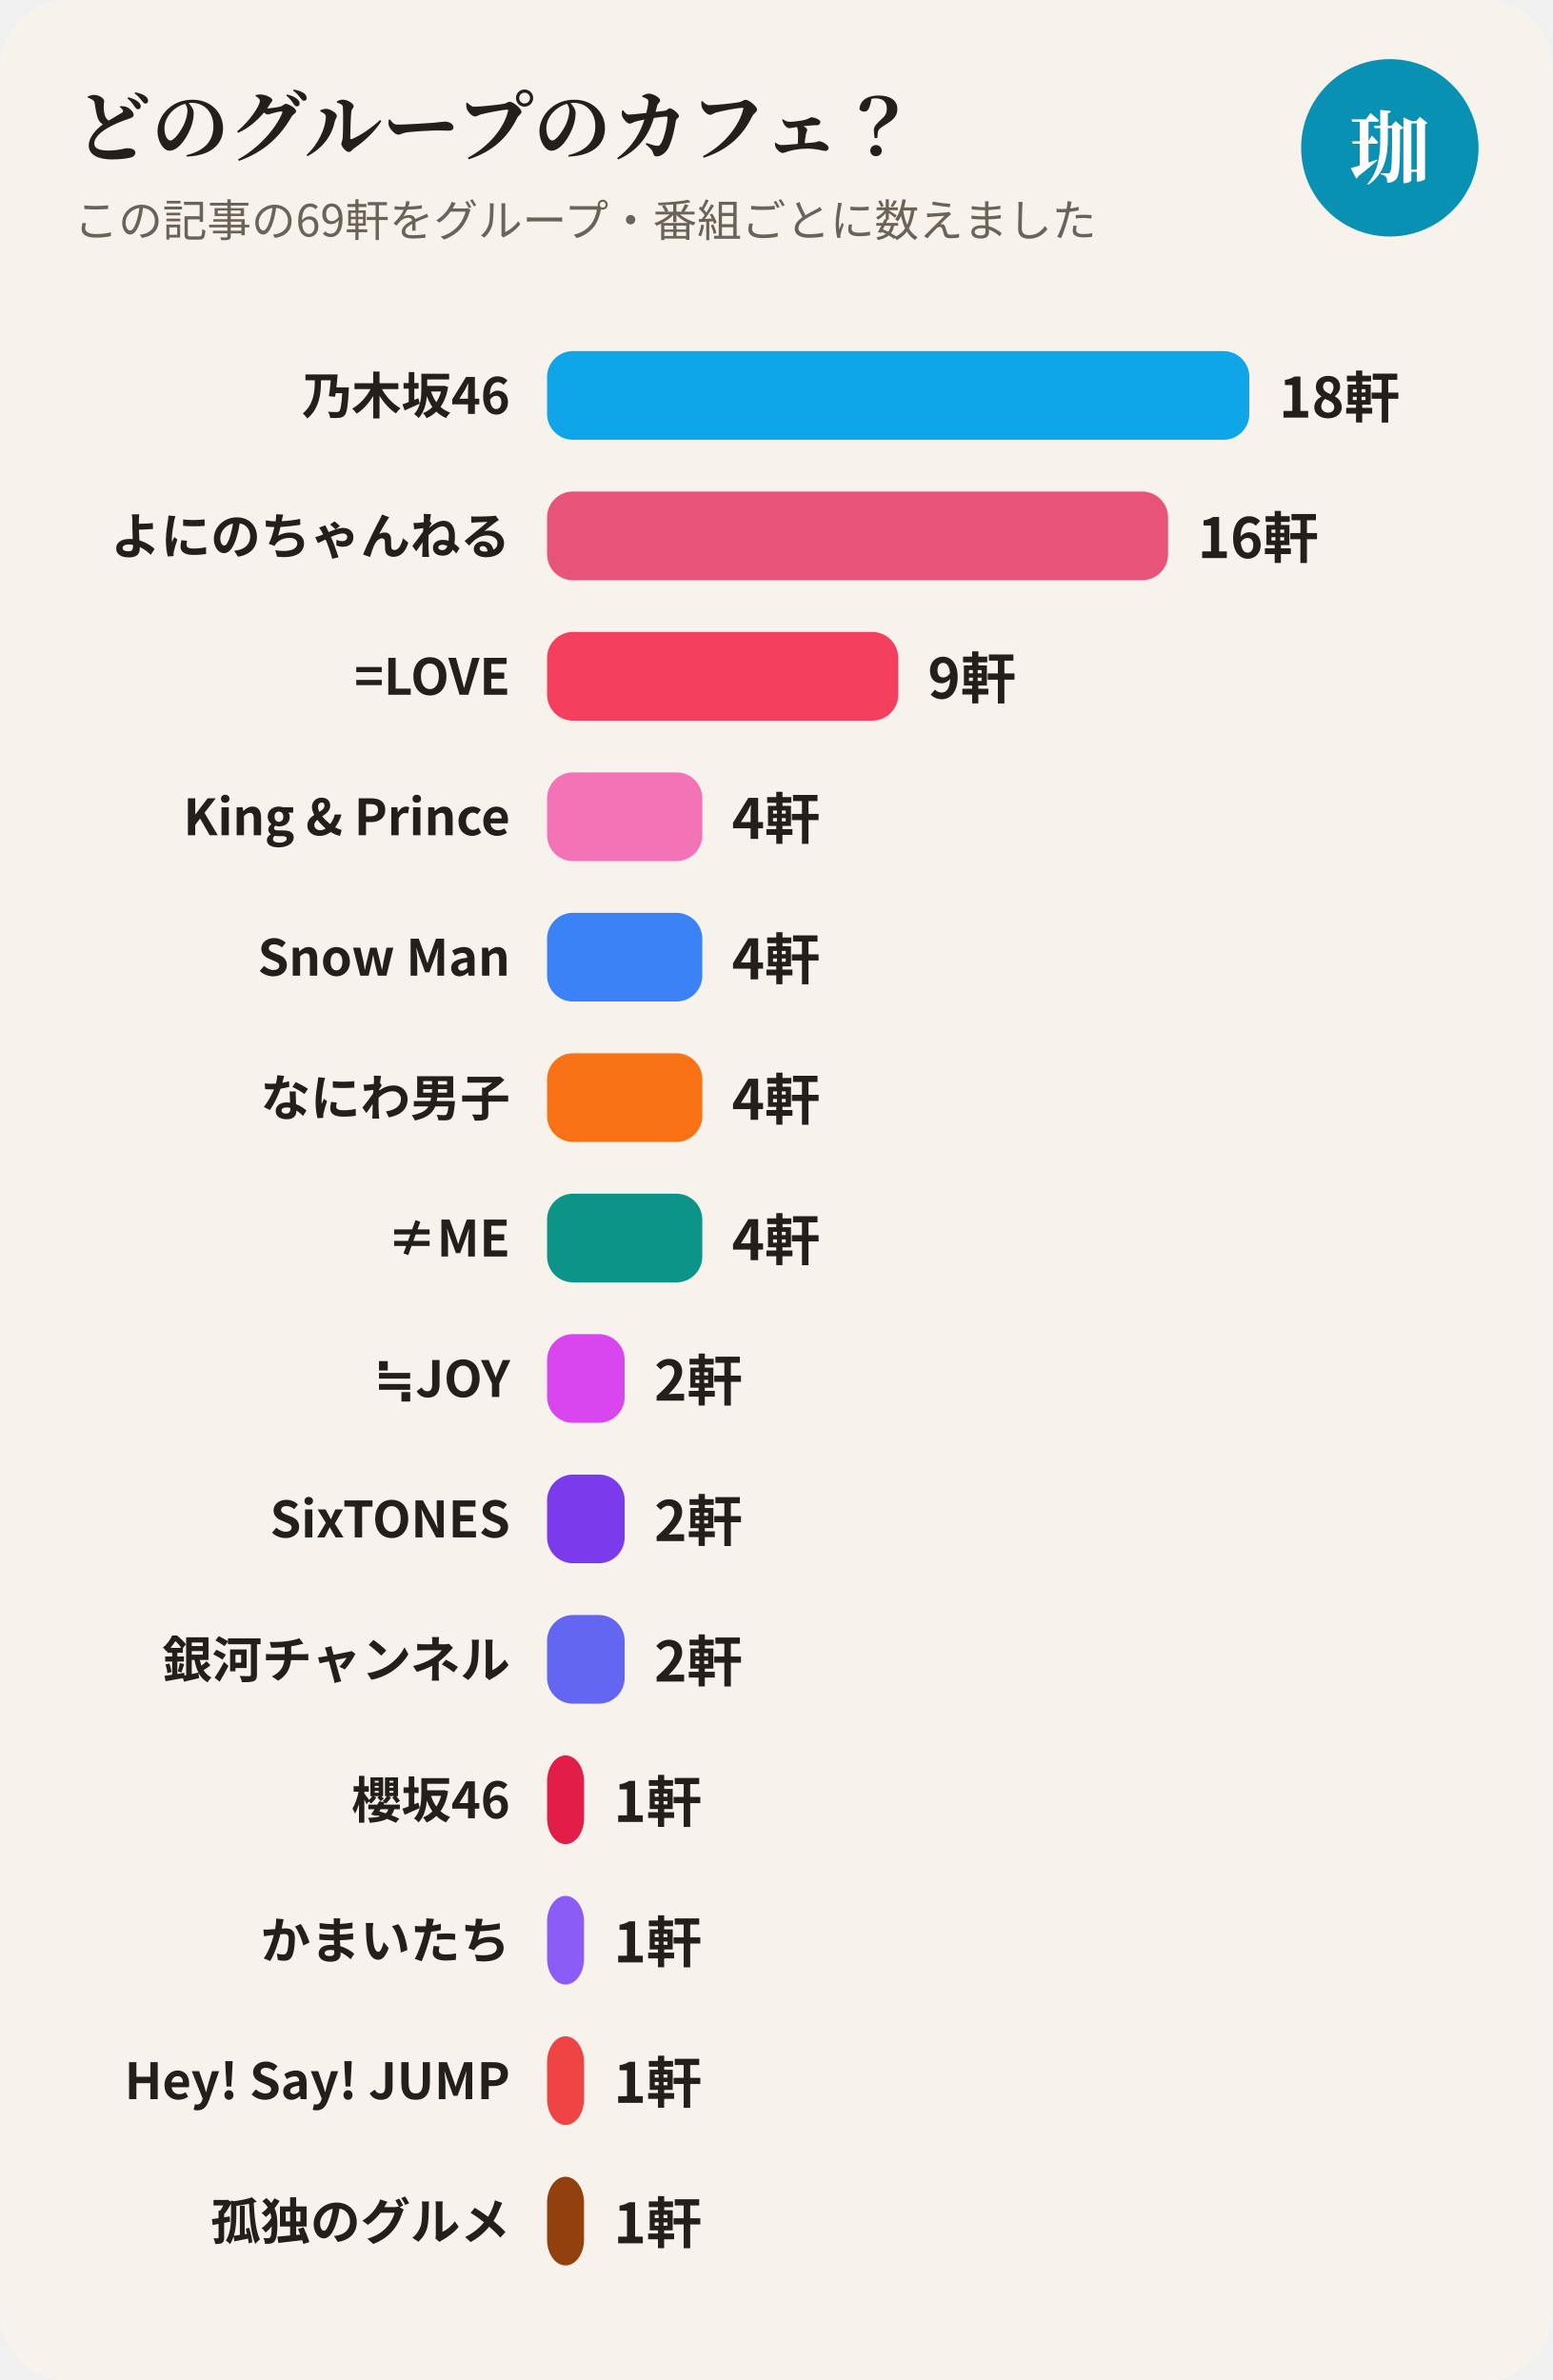
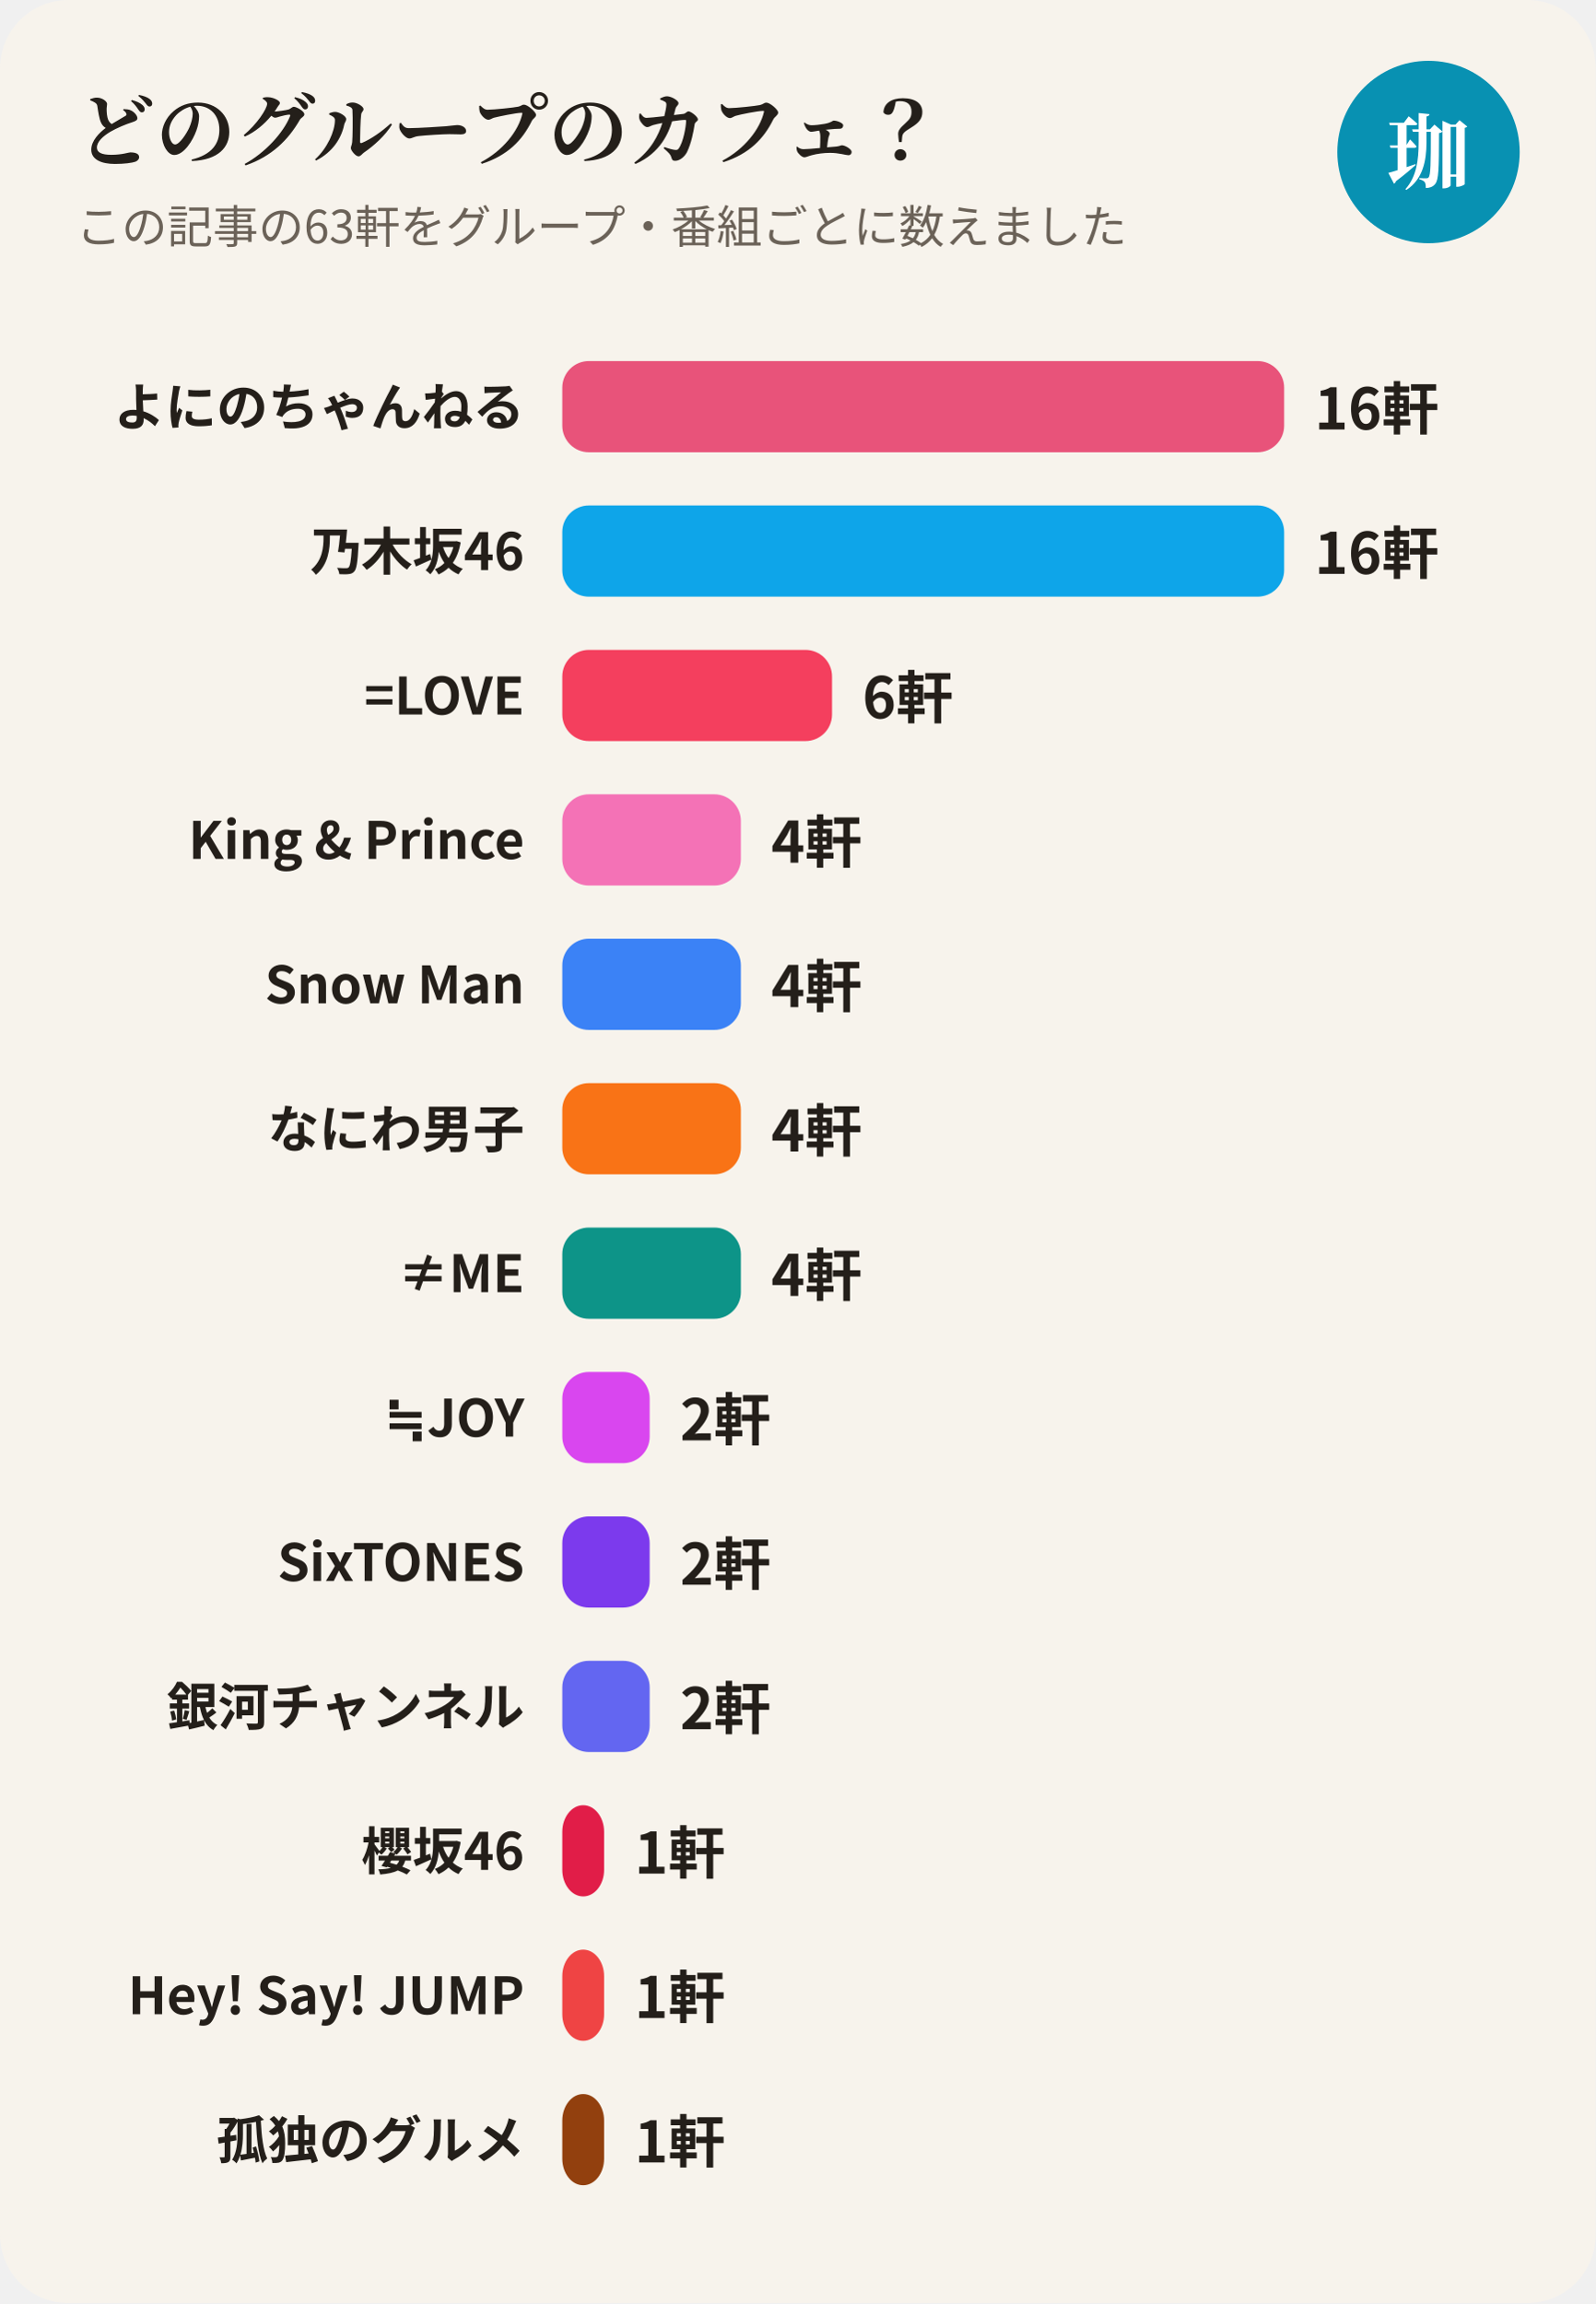
- <svg xmlns="http://www.w3.org/2000/svg" viewBox="0 0 420 644" width="420" height="644" font-family="'Hiragino Sans','Noto Sans CJK JP','Noto Sans JP',sans-serif">
-   <rect width="420" height="644" rx="18" fill="#F7F3EC" />
+ <svg xmlns="http://www.w3.org/2000/svg" viewBox="0 0 420 606" width="420" height="606" font-family="'Hiragino Sans','Noto Sans CJK JP','Noto Sans JP',sans-serif">
+   <rect width="420" height="606" rx="18" fill="#F7F3EC" />
  <text x="20" y="42" font-size="21" font-weight="800" fill="#241F1A" font-family="'Hiragino Mincho ProN','Noto Serif CJK JP','Noto Serif JP',serif">どのグループのカフェ？</text>
-   <text x="20" y="64" font-size="12" fill="#6B6258">この記事の69軒をグループ・番組ごとに数えました</text>
+   <text x="20" y="64" font-size="12" fill="#6B6258">この記事の63軒をグループ・番組ごとに数えました</text>
  <circle cx="376" cy="40" r="24" fill="#0891b2" />
  <text x="376" y="48" font-size="22" font-weight="800" fill="#fff" text-anchor="middle" font-family="'Hiragino Mincho ProN','Noto Serif CJK JP','Noto Serif JP',serif">珈</text>
-   <text x="138" y="112" font-size="13.5" font-weight="700" text-anchor="end" fill="#241F1A">乃木坂46</text>
-   <rect x="148" y="95" width="190" height="24" rx="7" fill="#0ea5e9" />
-   <text x="346" y="113" font-size="15" font-weight="800" fill="#241F1A">18軒</text>
-   <text x="138" y="150" font-size="13.5" font-weight="700" text-anchor="end" fill="#241F1A">よにのちゃんねる</text>
-   <rect x="148" y="133" width="168" height="24" rx="7" fill="#e8537a" />
-   <text x="324" y="151" font-size="15" font-weight="800" fill="#241F1A">16軒</text>
+   <text x="138" y="112" font-size="13.5" font-weight="700" text-anchor="end" fill="#241F1A">よにのちゃんねる</text>
+   <rect x="148" y="95" width="190" height="24" rx="7" fill="#e8537a" />
+   <text x="346" y="113" font-size="15" font-weight="800" fill="#241F1A">16軒</text>
+   <text x="138" y="150" font-size="13.5" font-weight="700" text-anchor="end" fill="#241F1A">乃木坂46</text>
+   <rect x="148" y="133" width="190" height="24" rx="7" fill="#0ea5e9" />
+   <text x="346" y="151" font-size="15" font-weight="800" fill="#241F1A">16軒</text>
  <text x="138" y="188" font-size="13.5" font-weight="700" text-anchor="end" fill="#241F1A">=LOVE</text>
-   <rect x="148" y="171" width="95" height="24" rx="7" fill="#f43f5e" />
-   <text x="251" y="189" font-size="15" font-weight="800" fill="#241F1A">9軒</text>
+   <rect x="148" y="171" width="71" height="24" rx="7" fill="#f43f5e" />
+   <text x="227" y="189" font-size="15" font-weight="800" fill="#241F1A">6軒</text>
  <text x="138" y="226" font-size="13.5" font-weight="700" text-anchor="end" fill="#241F1A">King &amp; Prince</text>
-   <rect x="148" y="209" width="42" height="24" rx="7" fill="#f472b6" />
-   <text x="198" y="227" font-size="15" font-weight="800" fill="#241F1A">4軒</text>
+   <rect x="148" y="209" width="47" height="24" rx="7" fill="#f472b6" />
+   <text x="203" y="227" font-size="15" font-weight="800" fill="#241F1A">4軒</text>
  <text x="138" y="264" font-size="13.5" font-weight="700" text-anchor="end" fill="#241F1A">Snow Man</text>
-   <rect x="148" y="247" width="42" height="24" rx="7" fill="#3b82f6" />
-   <text x="198" y="265" font-size="15" font-weight="800" fill="#241F1A">4軒</text>
+   <rect x="148" y="247" width="47" height="24" rx="7" fill="#3b82f6" />
+   <text x="203" y="265" font-size="15" font-weight="800" fill="#241F1A">4軒</text>
  <text x="138" y="302" font-size="13.5" font-weight="700" text-anchor="end" fill="#241F1A">なにわ男子</text>
-   <rect x="148" y="285" width="42" height="24" rx="7" fill="#f97316" />
-   <text x="198" y="303" font-size="15" font-weight="800" fill="#241F1A">4軒</text>
+   <rect x="148" y="285" width="47" height="24" rx="7" fill="#f97316" />
+   <text x="203" y="303" font-size="15" font-weight="800" fill="#241F1A">4軒</text>
  <text x="138" y="340" font-size="13.5" font-weight="700" text-anchor="end" fill="#241F1A">≠ME</text>
-   <rect x="148" y="323" width="42" height="24" rx="7" fill="#0d9488" />
-   <text x="198" y="341" font-size="15" font-weight="800" fill="#241F1A">4軒</text>
+   <rect x="148" y="323" width="47" height="24" rx="7" fill="#0d9488" />
+   <text x="203" y="341" font-size="15" font-weight="800" fill="#241F1A">4軒</text>
  <text x="138" y="378" font-size="13.5" font-weight="700" text-anchor="end" fill="#241F1A">≒JOY</text>
-   <rect x="148" y="361" width="21" height="24" rx="7" fill="#d946ef" />
-   <text x="177" y="379" font-size="15" font-weight="800" fill="#241F1A">2軒</text>
+   <rect x="148" y="361" width="23" height="24" rx="7" fill="#d946ef" />
+   <text x="179" y="379" font-size="15" font-weight="800" fill="#241F1A">2軒</text>
  <text x="138" y="416" font-size="13.5" font-weight="700" text-anchor="end" fill="#241F1A">SixTONES</text>
-   <rect x="148" y="399" width="21" height="24" rx="7" fill="#7c3aed" />
-   <text x="177" y="417" font-size="15" font-weight="800" fill="#241F1A">2軒</text>
+   <rect x="148" y="399" width="23" height="24" rx="7" fill="#7c3aed" />
+   <text x="179" y="417" font-size="15" font-weight="800" fill="#241F1A">2軒</text>
  <text x="138" y="454" font-size="13.5" font-weight="700" text-anchor="end" fill="#241F1A">銀河チャンネル</text>
-   <rect x="148" y="437" width="21" height="24" rx="7" fill="#6366f1" />
-   <text x="177" y="455" font-size="15" font-weight="800" fill="#241F1A">2軒</text>
+   <rect x="148" y="437" width="23" height="24" rx="7" fill="#6366f1" />
+   <text x="179" y="455" font-size="15" font-weight="800" fill="#241F1A">2軒</text>
  <text x="138" y="492" font-size="13.5" font-weight="700" text-anchor="end" fill="#241F1A">櫻坂46</text>
-   <rect x="148" y="475" width="10" height="24" rx="7" fill="#e11d48" />
-   <text x="166" y="493" font-size="15" font-weight="800" fill="#241F1A">1軒</text>
-   <text x="138" y="530" font-size="13.5" font-weight="700" text-anchor="end" fill="#241F1A">かまいたち</text>
-   <rect x="148" y="513" width="10" height="24" rx="7" fill="#8b5cf6" />
-   <text x="166" y="531" font-size="15" font-weight="800" fill="#241F1A">1軒</text>
-   <text x="138" y="568" font-size="13.5" font-weight="700" text-anchor="end" fill="#241F1A">Hey! Say! JUMP</text>
-   <rect x="148" y="551" width="10" height="24" rx="7" fill="#ef4444" />
-   <text x="166" y="569" font-size="15" font-weight="800" fill="#241F1A">1軒</text>
-   <text x="138" y="606" font-size="13.5" font-weight="700" text-anchor="end" fill="#241F1A">孤独のグルメ</text>
-   <rect x="148" y="589" width="10" height="24" rx="7" fill="#92400e" />
-   <text x="166" y="607" font-size="15" font-weight="800" fill="#241F1A">1軒</text>
+   <rect x="148" y="475" width="11" height="24" rx="7" fill="#e11d48" />
+   <text x="167" y="493" font-size="15" font-weight="800" fill="#241F1A">1軒</text>
+   <text x="138" y="530" font-size="13.5" font-weight="700" text-anchor="end" fill="#241F1A">Hey! Say! JUMP</text>
+   <rect x="148" y="513" width="11" height="24" rx="7" fill="#ef4444" />
+   <text x="167" y="531" font-size="15" font-weight="800" fill="#241F1A">1軒</text>
+   <text x="138" y="568" font-size="13.5" font-weight="700" text-anchor="end" fill="#241F1A">孤独のグルメ</text>
+   <rect x="148" y="551" width="11" height="24" rx="7" fill="#92400e" />
+   <text x="167" y="569" font-size="15" font-weight="800" fill="#241F1A">1軒</text>
</svg>
